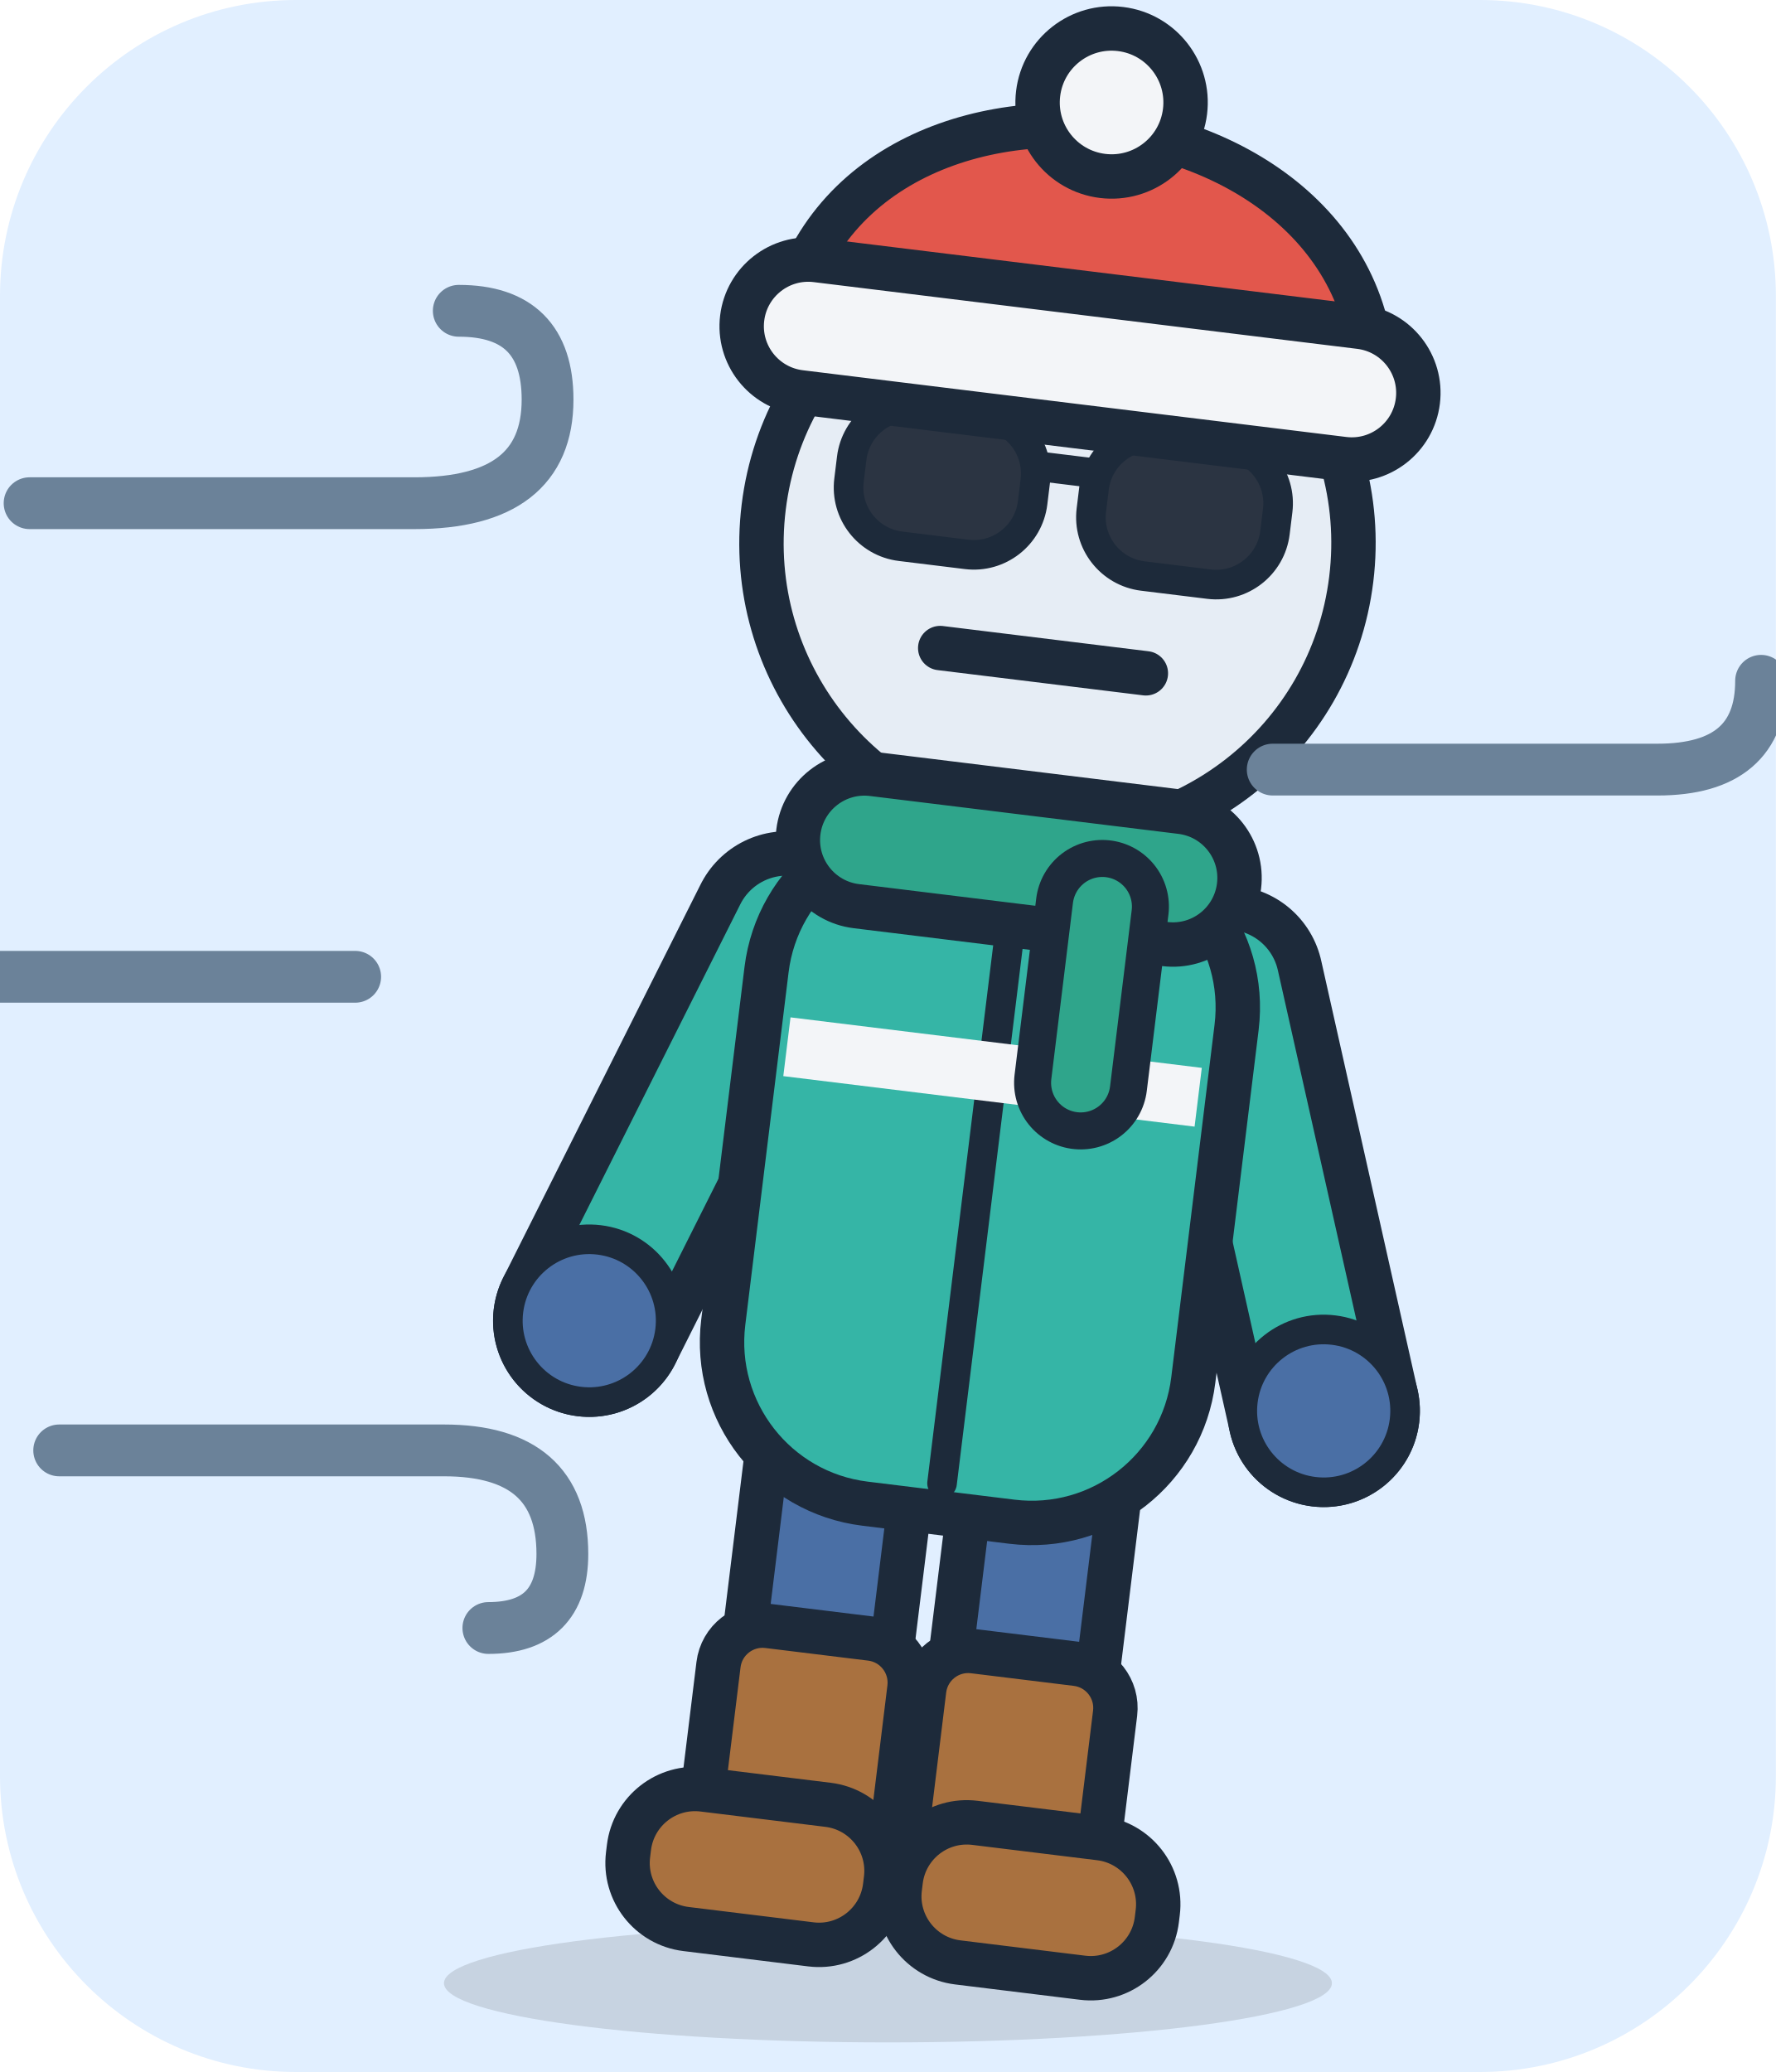
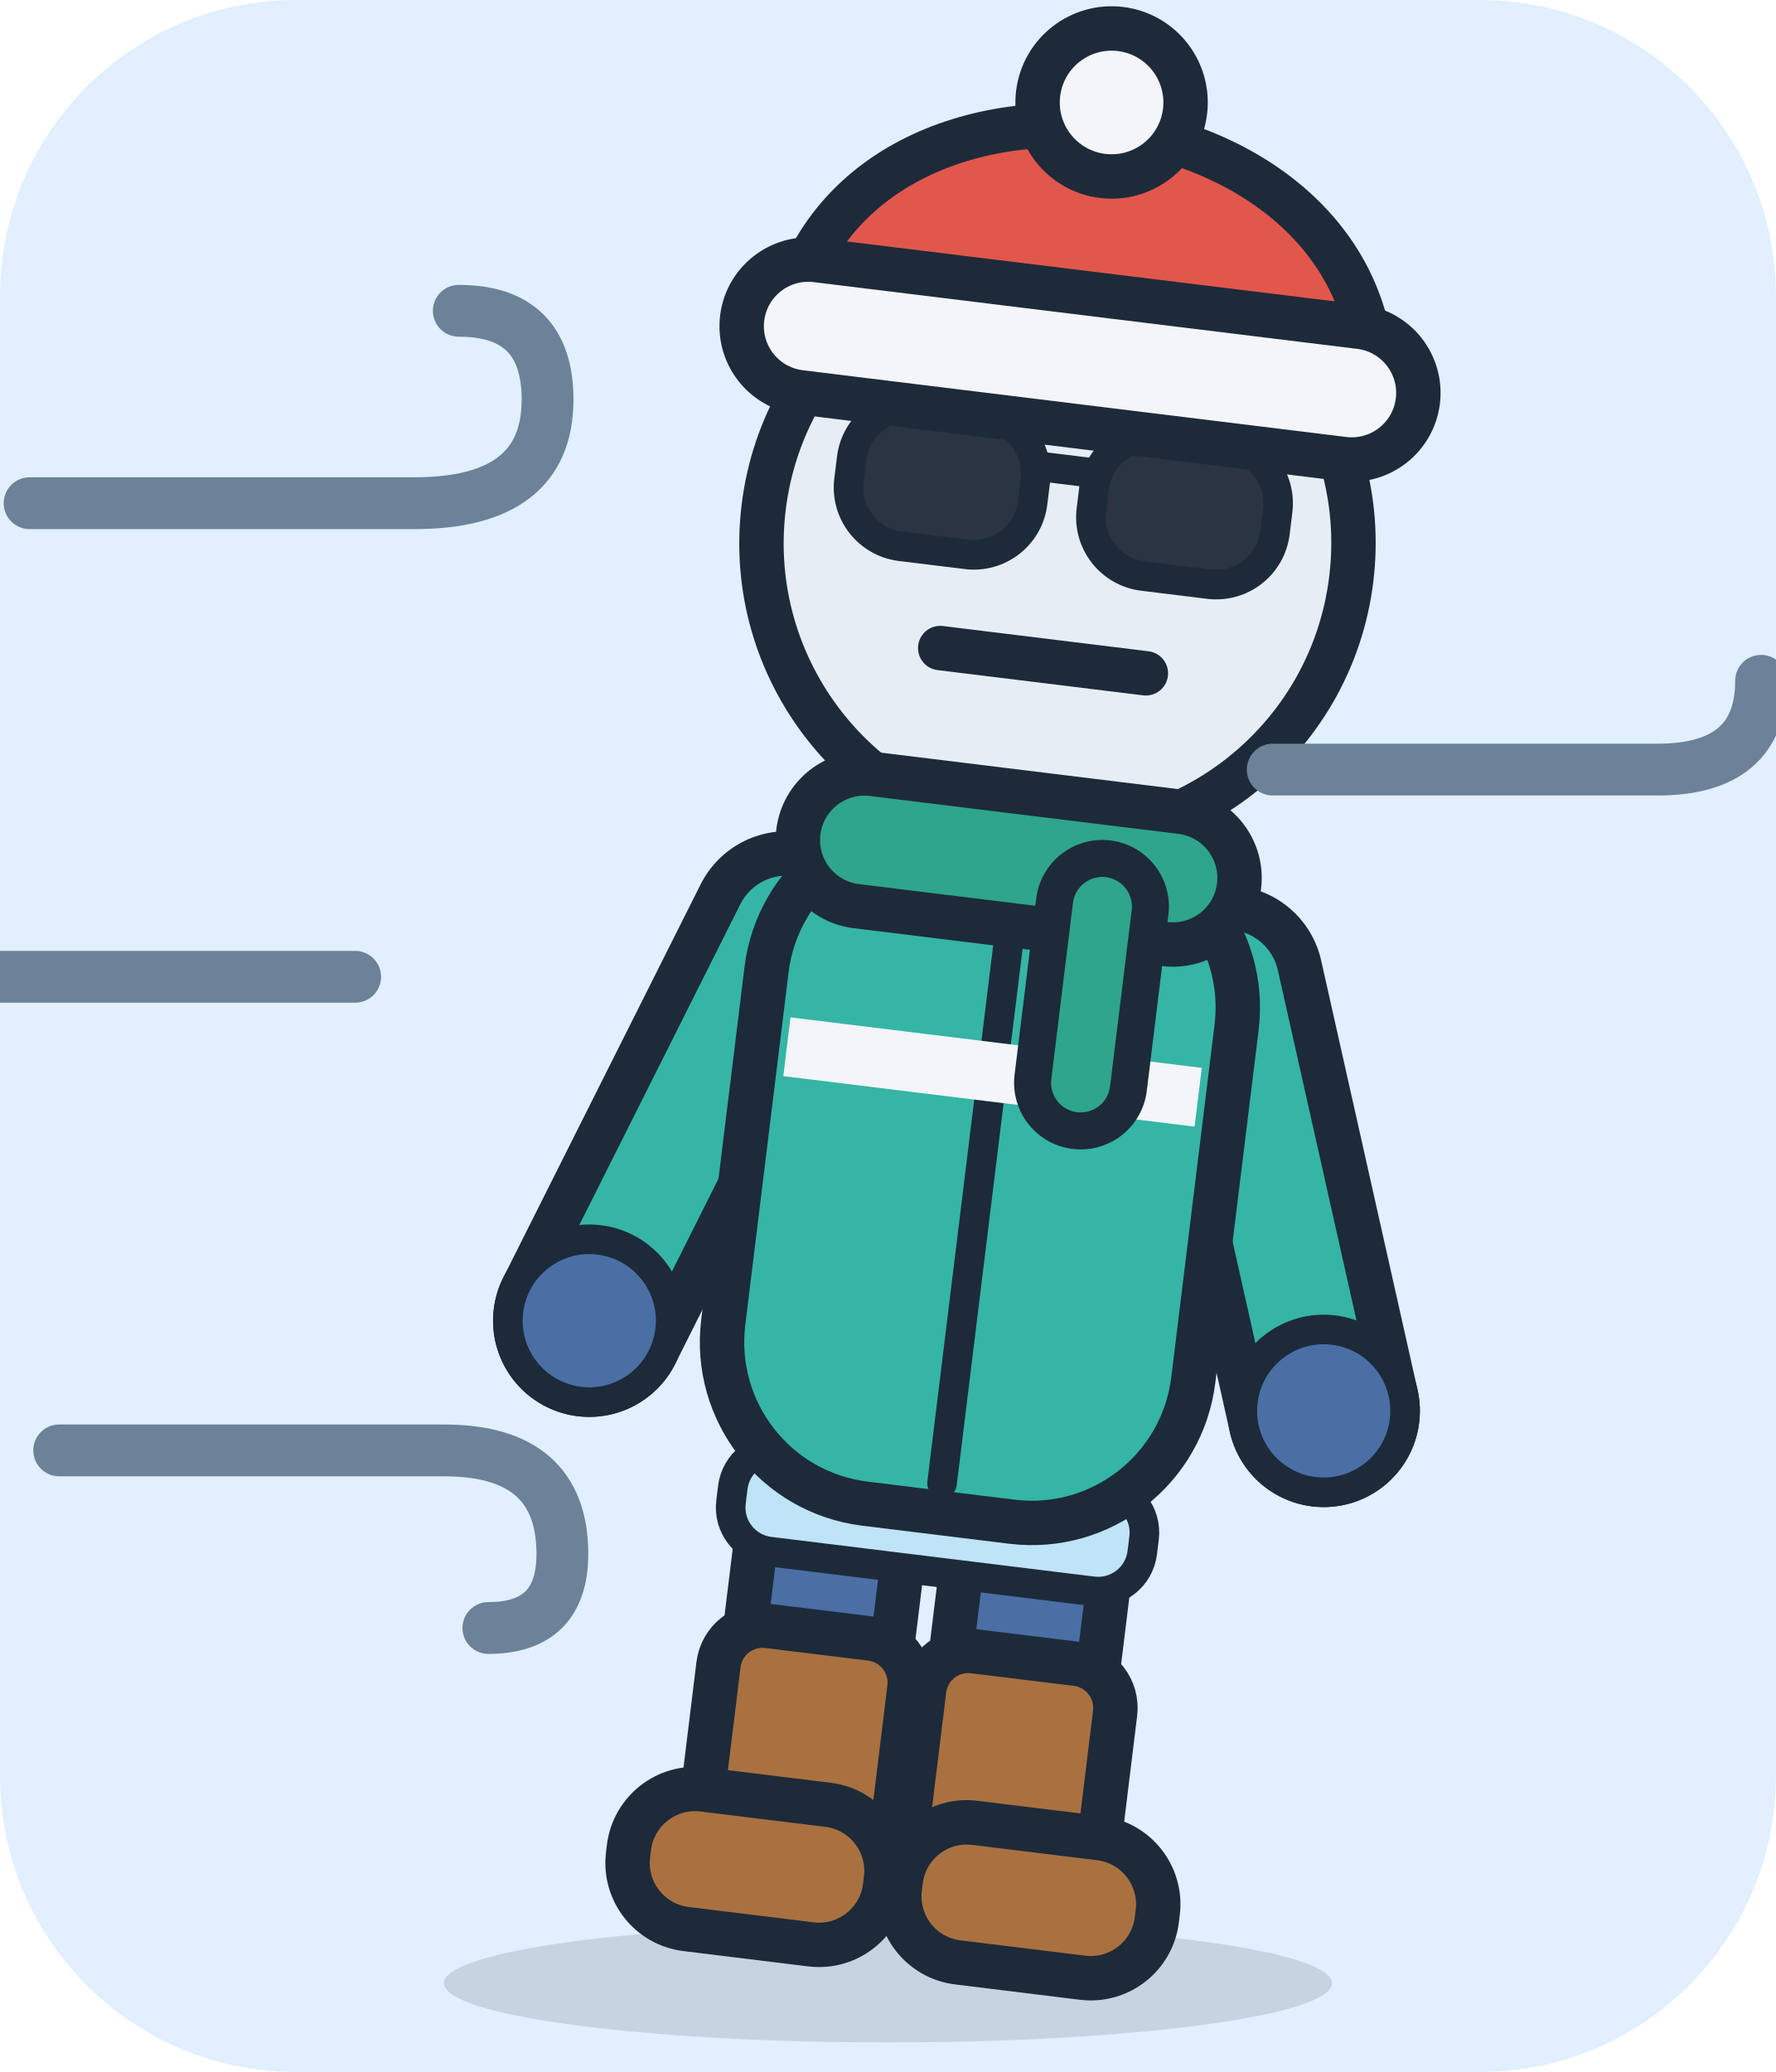
<svg xmlns="http://www.w3.org/2000/svg" viewBox="0 0 120 140" width="240" height="280" role="img">
  <rect width="120" height="140" rx="20" fill="#e1efff" />
  <ellipse cx="60" cy="134" rx="30" ry="4" fill="rgba(0,0,0,.12)" />
  <g transform="rotate(7 60 130)">
    <g>
      <path d="M53 100 V126" fill="none" stroke="#1d2a3a" stroke-width="13" stroke-linecap="round" />
      <path d="M53 100 V126" fill="none" stroke="#4a6fa5" stroke-width="7" stroke-linecap="round" />
      <path d="M67 100 V126" fill="none" stroke="#1d2a3a" stroke-width="13" stroke-linecap="round" />
      <path d="M67 100 V126" fill="none" stroke="#4a6fa5" stroke-width="7" stroke-linecap="round" />
+       <rect x="46" y="99" width="28" height="7" rx="3" fill="#bfe3f7" stroke="#1d2a3a" stroke-width="2" stroke-linecap="round" stroke-linejoin="round" />
+       <rect x="46.5" y="117" width="13" height="6" rx="2" fill="#f3f5f8" stroke="#1d2a3a" stroke-width="2" stroke-linecap="round" stroke-linejoin="round" />
+       <rect x="60.5" y="117" width="13" height="6" rx="2" fill="#f3f5f8" stroke="#1d2a3a" stroke-width="2" stroke-linecap="round" stroke-linejoin="round" />
      <rect x="46.5" y="111" width="13" height="17" rx="3" fill="#a9713f" stroke="#1d2a3a" stroke-width="3" stroke-linecap="round" stroke-linejoin="round" />
      <rect x="42" y="122.5" width="17.5" height="9.5" rx="4.5" fill="#a9713f" stroke="#1d2a3a" stroke-width="3" stroke-linecap="round" stroke-linejoin="round" />
      <rect x="60.5" y="111" width="13" height="17" rx="3" fill="#a9713f" stroke="#1d2a3a" stroke-width="3" stroke-linecap="round" stroke-linejoin="round" />
      <rect x="60.5" y="122.5" width="17.5" height="9.5" rx="4.5" fill="#a9713f" stroke="#1d2a3a" stroke-width="3" stroke-linecap="round" stroke-linejoin="round" />
      <path d="M45 64 L35 92" fill="none" stroke="#1d2a3a" stroke-width="13" stroke-linecap="round" />
      <path d="M45 64 L35 92" fill="none" stroke="#35b5a6" stroke-width="7" stroke-linecap="round" />
      <path d="M75 64 L85 92" fill="none" stroke="#1d2a3a" stroke-width="13" stroke-linecap="round" />
      <path d="M75 64 L85 92" fill="none" stroke="#35b5a6" stroke-width="7" stroke-linecap="round" />
      <rect x="44" y="56" width="32" height="46" rx="11" fill="#35b5a6" stroke="#1d2a3a" stroke-width="3" stroke-linecap="round" stroke-linejoin="round" />
      <path d="M60 58 V100" fill="none" stroke="#1d2a3a" stroke-width="2" stroke-linecap="round" stroke-linejoin="round" />
      <path d="M46 72 H74" fill="none" stroke="#f3f5f8" stroke-width="4" />
      <circle cx="60" cy="36" r="20" fill="#e6edf5" stroke="#1d2a3a" stroke-width="3" stroke-linecap="round" stroke-linejoin="round" />
      <rect x="45.5" y="28" width="12.5" height="9.5" rx="4" fill="#2b3442" stroke="#1d2a3a" stroke-width="2" stroke-linecap="round" stroke-linejoin="round" />
      <rect x="62" y="28" width="12.5" height="9.5" rx="4" fill="#2b3442" stroke="#1d2a3a" stroke-width="2" stroke-linecap="round" stroke-linejoin="round" />
      <path d="M58 31 h4" fill="none" stroke="#1d2a3a" stroke-width="2" stroke-linecap="round" stroke-linejoin="round" />
      <path d="M53 44 H67" fill="none" stroke="#1d2a3a" stroke-width="3" stroke-linecap="round" stroke-linejoin="round" />
      <path d="M40 25 C40 2 80 2 80 25Z" fill="#e2574c" stroke="#1d2a3a" stroke-width="3" stroke-linecap="round" stroke-linejoin="round" />
      <rect x="37" y="19" width="46" height="9" rx="4.5" fill="#f3f5f8" stroke="#1d2a3a" stroke-width="3" stroke-linecap="round" stroke-linejoin="round" />
      <circle cx="60" cy="6" r="5" fill="#f3f5f8" stroke="#1d2a3a" stroke-width="3" stroke-linecap="round" stroke-linejoin="round" />
      <rect x="45" y="53" width="30" height="9" rx="4.5" fill="#2fa58b" stroke="#1d2a3a" stroke-width="3" stroke-linecap="round" stroke-linejoin="round" />
      <path d="M66 60 v12" fill="none" stroke="#1d2a3a" stroke-width="9" stroke-linecap="round" />
      <path d="M66 60 v12" fill="none" stroke="#2fa58b" stroke-width="4" stroke-linecap="round" />
      <circle cx="35" cy="92" r="5.5" fill="#4a6fa5" stroke="#1d2a3a" stroke-width="2" stroke-linecap="round" stroke-linejoin="round" />
      <circle cx="85" cy="92" r="5.5" fill="#4a6fa5" stroke="#1d2a3a" stroke-width="2" stroke-linecap="round" stroke-linejoin="round" />
    </g>
  </g>
  <g class="fx-wind" fill="none" stroke="#6b8299" stroke-width="3.5" stroke-linecap="round">
    <path d="M2 34 H28 q9 0 9 -7 q0 -6 -6 -6" />
    <path d="M0 66 H24" />
    <path d="M4 98 H30 q8 0 8 7 q0 5 -5 5" />
    <path d="M86 52 H112 q7 0 7 -6" />
  </g>
</svg>
